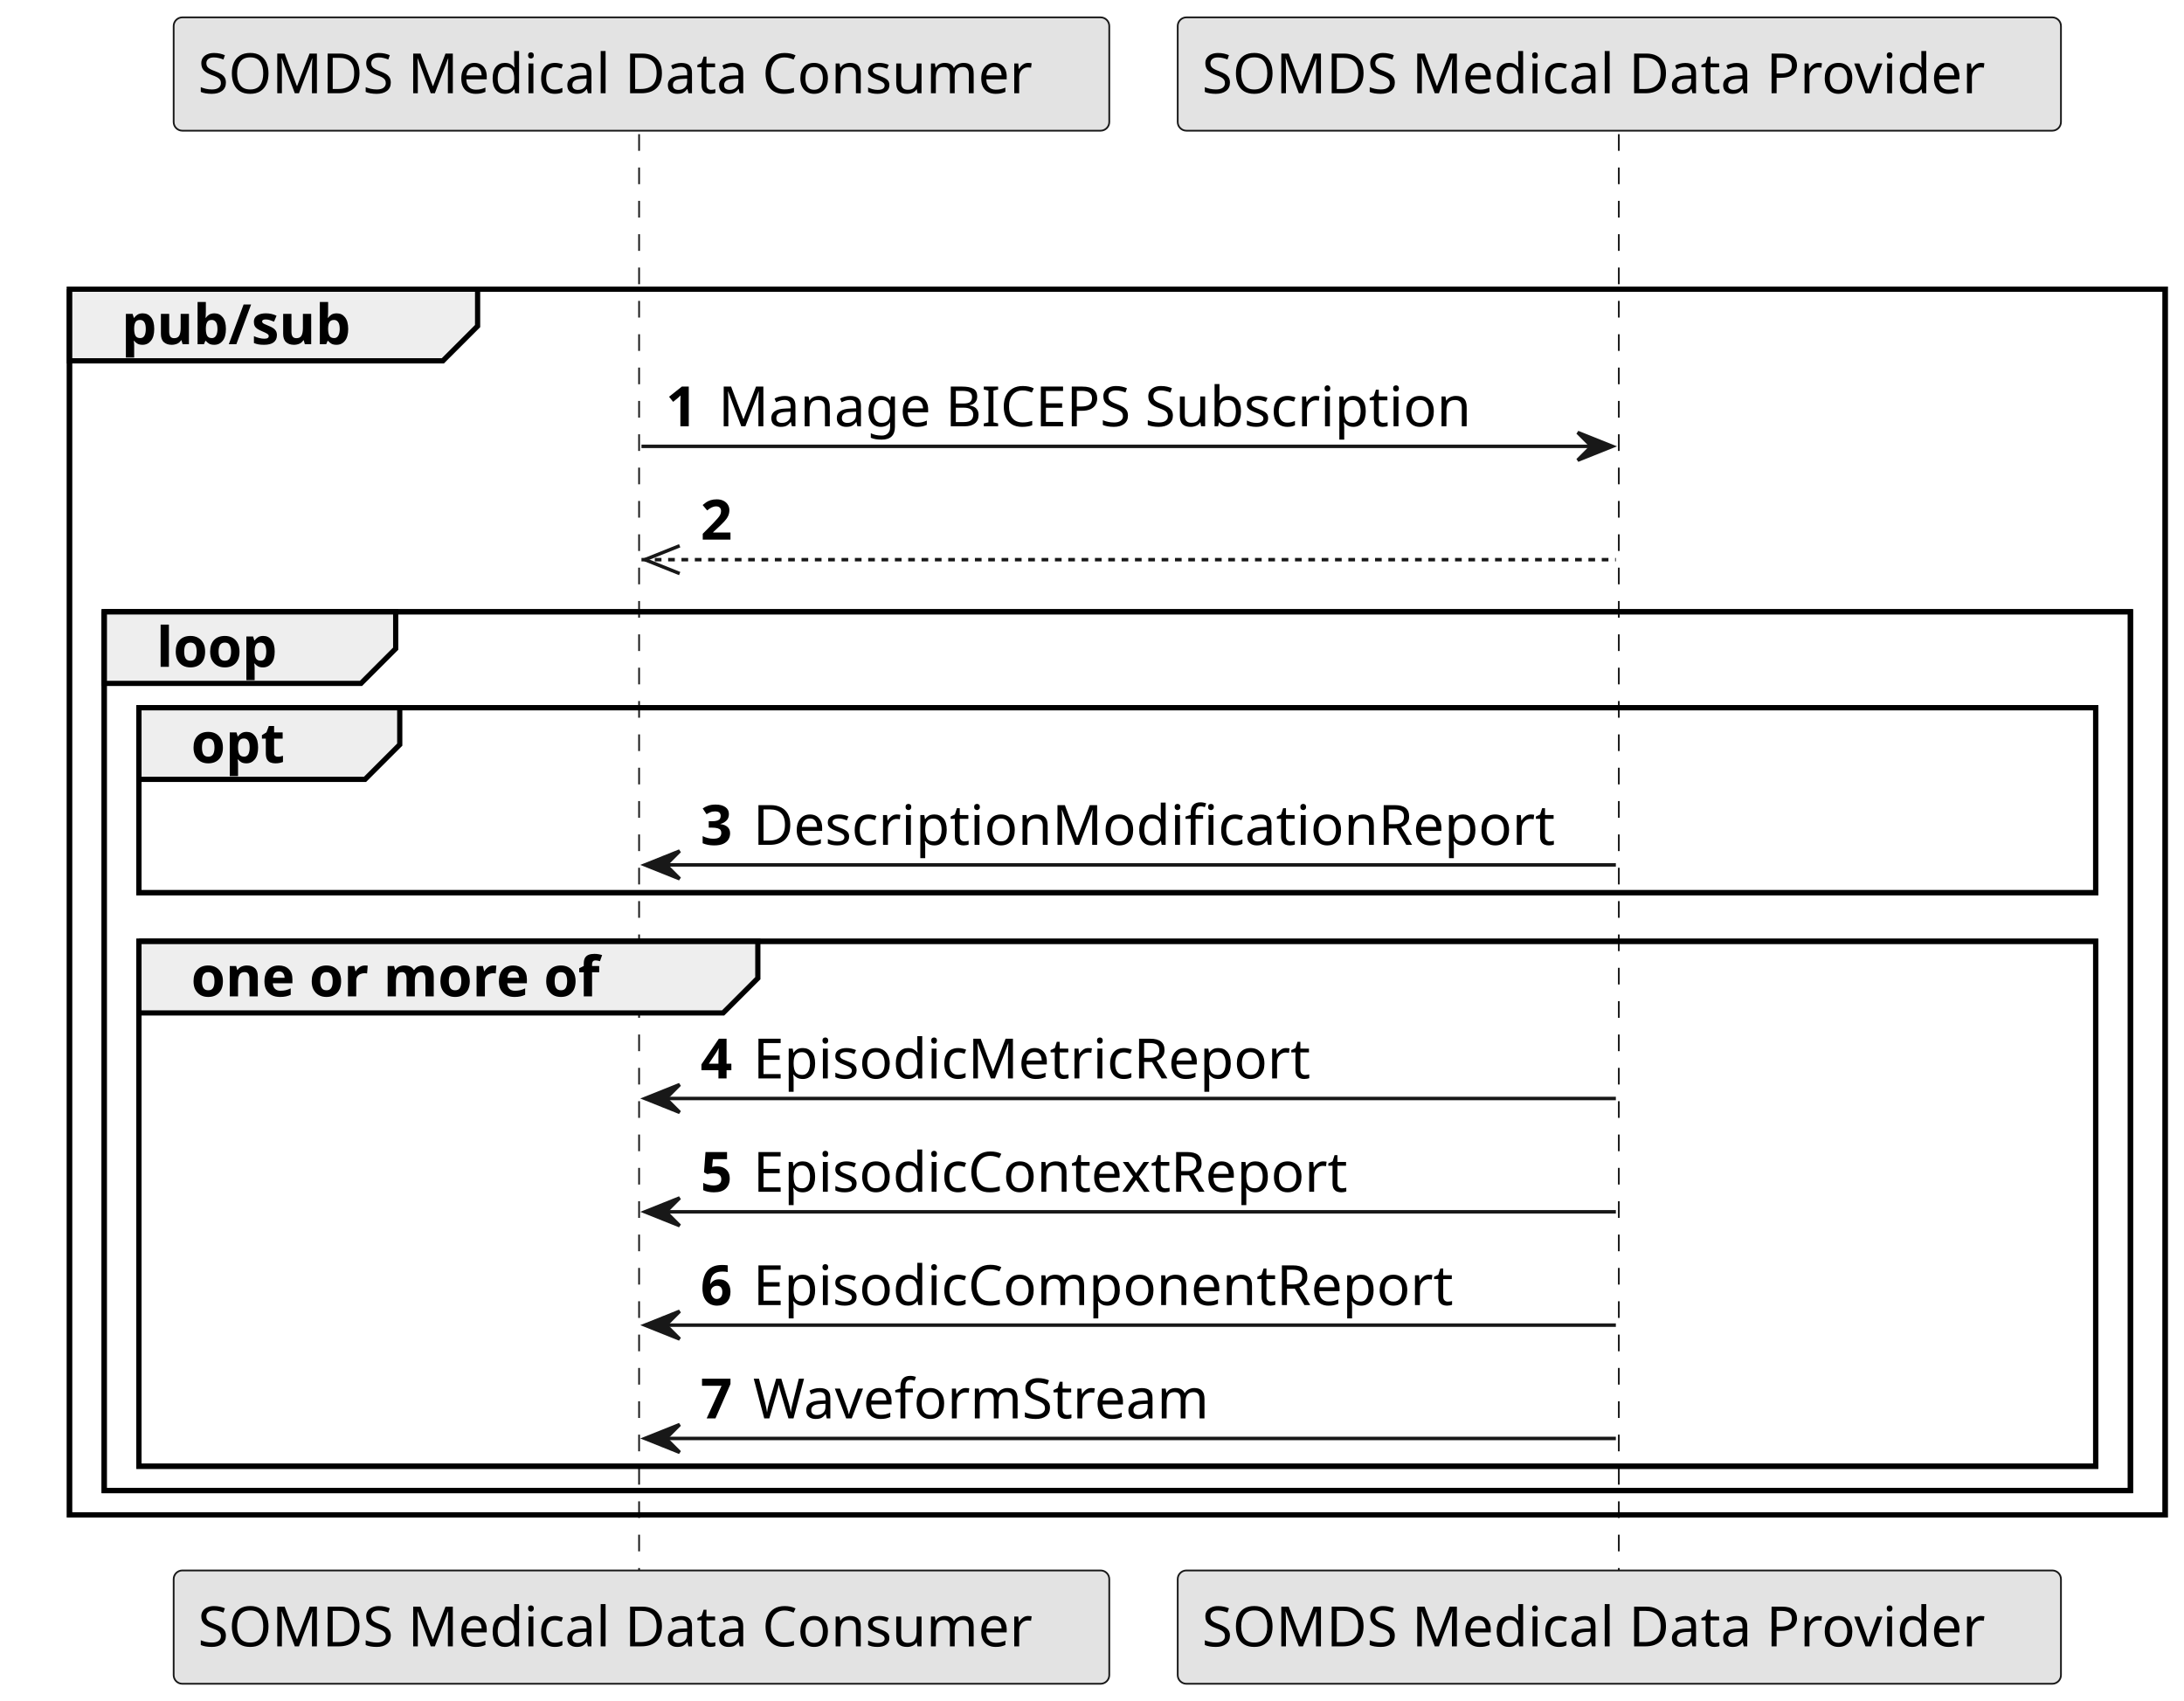
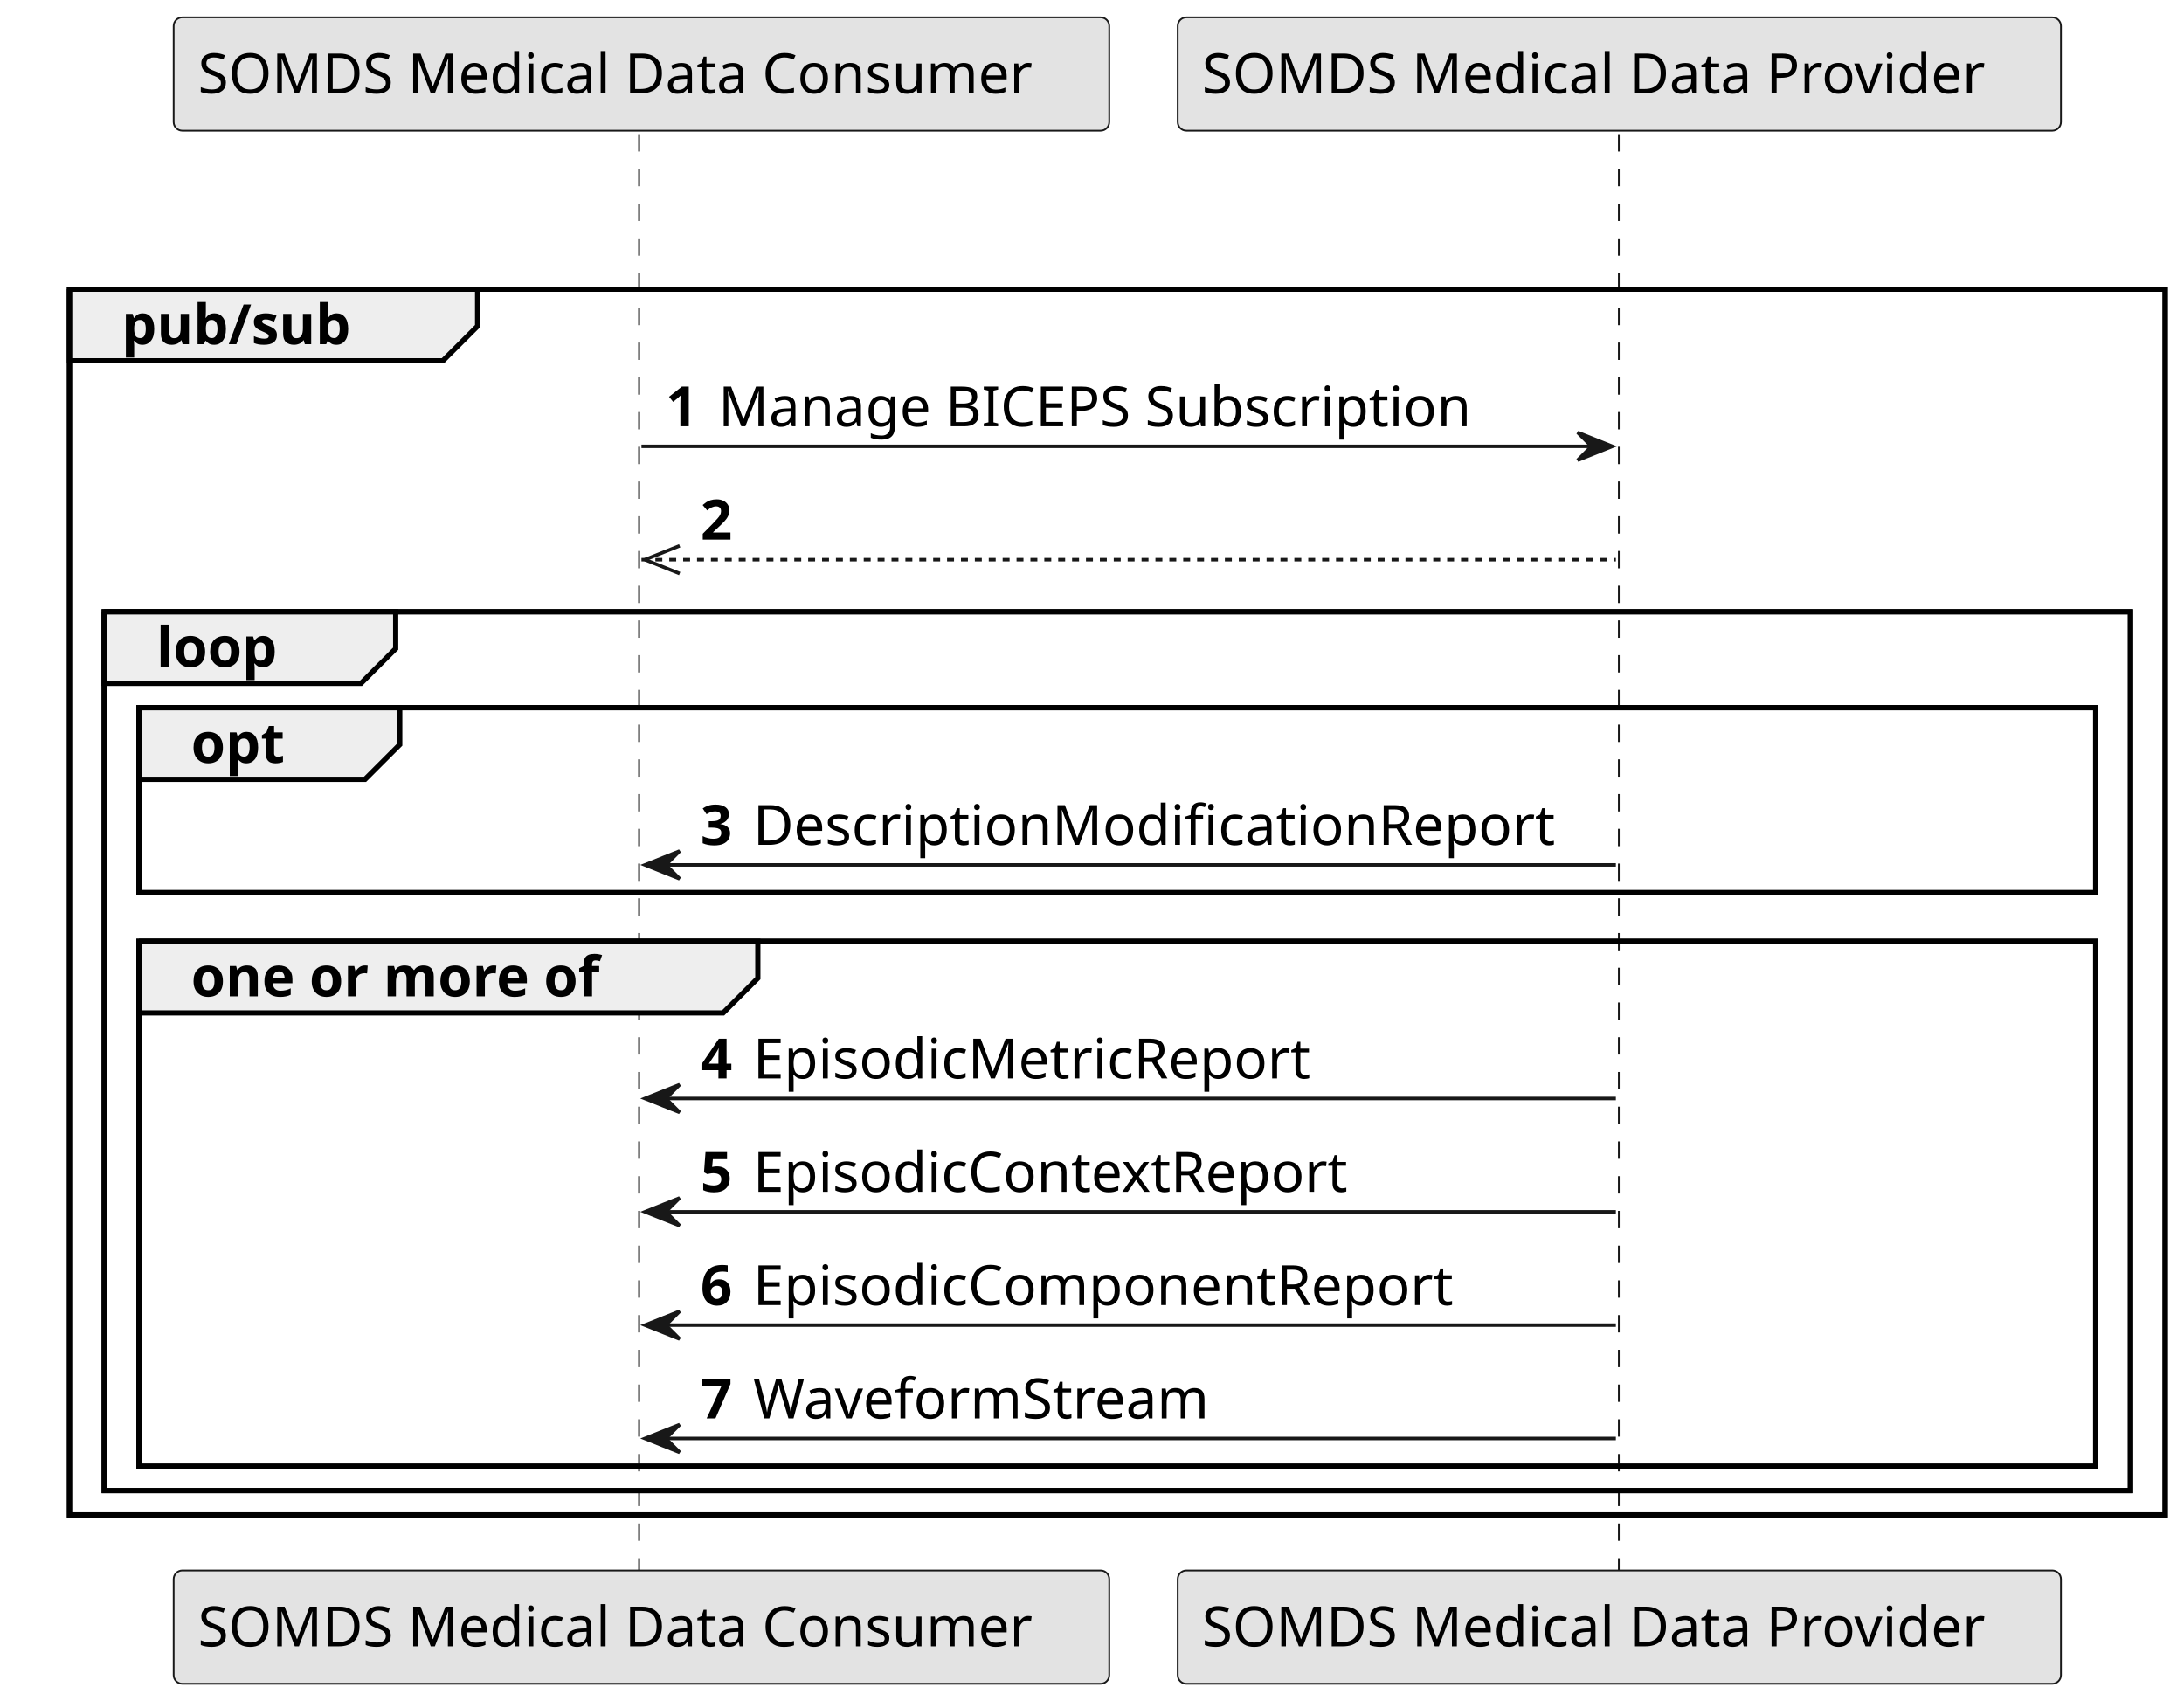
<svg xmlns="http://www.w3.org/2000/svg" contentStyleType="text/css" data-diagram-type="SEQUENCE" height="510.417px" preserveAspectRatio="none" style="width:655px;height:510px;background:#FFFFFF;" version="1.1" viewBox="0 0 655 510" width="655.208px" zoomAndPan="magnify">
  <defs />
  <g>
    <rect fill="none" height="367.578" style="stroke:#000000;stroke-width:1.562;" width="628.516" x="20.833" y="86.719" />
    <rect fill="none" height="263.542" style="stroke:#000000;stroke-width:1.562;" width="607.682" x="31.25" y="183.464" />
    <rect fill="none" height="55.469" style="stroke:#000000;stroke-width:1.562;" width="586.849" x="41.667" y="212.24" />
    <rect fill="none" height="157.422" style="stroke:#000000;stroke-width:1.562;" width="586.849" x="41.667" y="282.292" />
-     <g>
-       <rect fill="#000000" fill-opacity="0" height="431.771" width="8.333" x="188.216" y="40.234" />
-       <line style="stroke:#181818;stroke-width:0.521;stroke-dasharray:5.0,5.0;" x1="191.667" x2="191.667" y1="40.234" y2="472.005" />
+     <g class="participant-lifeline" data-entity-uid="part1" data-qualified-name="sdc_sc" id="part1-lifeline">
+       <g>
+         <rect fill="#000000" fill-opacity="0" height="431.771" width="8.333" x="188.216" y="40.234" />
+         <line style="stroke:#181818;stroke-width:0.521;stroke-dasharray:5.208,5.208;" x1="191.667" x2="191.667" y1="40.234" y2="472.005" />
+       </g>
    </g>
-     <g>
-       <rect fill="#000000" fill-opacity="0" height="431.771" width="8.333" x="481.486" y="40.234" />
-       <line style="stroke:#181818;stroke-width:0.521;stroke-dasharray:5.0,5.0;" x1="485.498" x2="485.498" y1="40.234" y2="472.005" />
+     <g class="participant-lifeline" data-entity-uid="part2" data-qualified-name="sdc_sp" id="part2-lifeline">
+       <g>
+         <rect fill="#000000" fill-opacity="0" height="431.771" width="8.333" x="481.486" y="40.234" />
+         <line style="stroke:#181818;stroke-width:0.521;stroke-dasharray:5.208,5.208;" x1="485.498" x2="485.498" y1="40.234" y2="472.005" />
+       </g>
    </g>
-     <g class="participant participant-head" data-participant="sdc_sc">
+     <g class="participant participant-head" data-entity-uid="part1" data-qualified-name="sdc_sc" id="part1-head">
      <rect fill="#E3E3E3" height="33.984" rx="2.604" ry="2.604" style="stroke:#181818;stroke-width:0.521;" width="280.599" x="52.083" y="5.208" />
      <text fill="#000000" font-family="sans-serif" font-size="16.667" lengthAdjust="spacing" textLength="266.016" x="59.375" y="27.97">SOMDS Medical Data Consumer</text>
    </g>
-     <g class="participant participant-tail" data-participant="sdc_sc">
+     <g class="participant participant-tail" data-entity-uid="part1" data-qualified-name="sdc_sc" id="part1-tail">
      <rect fill="#E3E3E3" height="33.984" rx="2.604" ry="2.604" style="stroke:#181818;stroke-width:0.521;" width="280.599" x="52.083" y="470.964" />
      <text fill="#000000" font-family="sans-serif" font-size="16.667" lengthAdjust="spacing" textLength="266.016" x="59.375" y="493.726">SOMDS Medical Data Consumer</text>
    </g>
-     <g class="participant participant-head" data-participant="sdc_sp">
+     <g class="participant participant-head" data-entity-uid="part2" data-qualified-name="sdc_sp" id="part2-head">
      <rect fill="#E3E3E3" height="33.984" rx="2.604" ry="2.604" style="stroke:#181818;stroke-width:0.521;" width="264.893" x="353.206" y="5.208" />
      <text fill="#000000" font-family="sans-serif" font-size="16.667" lengthAdjust="spacing" textLength="250.309" x="360.498" y="27.97">SOMDS Medical Data Provider</text>
    </g>
-     <g class="participant participant-tail" data-participant="sdc_sp">
+     <g class="participant participant-tail" data-entity-uid="part2" data-qualified-name="sdc_sp" id="part2-tail">
      <rect fill="#E3E3E3" height="33.984" rx="2.604" ry="2.604" style="stroke:#181818;stroke-width:0.521;" width="264.893" x="353.206" y="470.964" />
      <text fill="#000000" font-family="sans-serif" font-size="16.667" lengthAdjust="spacing" textLength="250.309" x="360.498" y="493.726">SOMDS Medical Data Provider</text>
    </g>
    <path d="M20.833,86.719 L143.237,86.719 L143.237,97.787 L132.821,108.203 L20.833,108.203 L20.833,86.719" fill="#EEEEEE" style="stroke:#000000;stroke-width:1.562;" />
    <rect fill="none" height="367.578" style="stroke:#000000;stroke-width:1.562;" width="628.516" x="20.833" y="86.719" />
    <text fill="#000000" font-family="sans-serif" font-size="16.667" font-weight="bold" lengthAdjust="spacing" textLength="75.529" x="36.458" y="103.231">pub/sub</text>
-     <g class="message" data-participant-1="sdc_sc" data-participant-2="sdc_sp">
+     <g class="message" data-entity-1="part1" data-entity-2="part2" id="msg1">
      <polygon fill="#181818" points="473.153,129.688,483.569,133.854,473.153,138.021,477.319,133.854" style="stroke:#181818;stroke-width:1.042;" />
      <line style="stroke:#181818;stroke-width:1.042;" x1="192.383" x2="479.403" y1="133.854" y2="133.854" />
      <text fill="#000000" font-family="sans-serif" font-size="16.667" font-weight="bold" lengthAdjust="spacing" textLength="11.597" x="199.674" y="127.84">1</text>
      <text fill="#000000" font-family="sans-serif" font-size="16.667" lengthAdjust="spacing" textLength="239.502" x="215.438" y="127.84">Manage BICEPS Subscription</text>
    </g>
-     <g class="message" data-participant-1="sdc_sp" data-participant-2="sdc_sc">
+     <g class="message" data-entity-1="part2" data-entity-2="part1" id="msg2">
      <line style="stroke:#181818;stroke-width:1.042;" x1="193.424" x2="203.841" y1="167.839" y2="163.672" />
      <line style="stroke:#181818;stroke-width:1.042;" x1="193.424" x2="203.841" y1="167.839" y2="172.005" />
-       <line style="stroke:#181818;stroke-width:1.042;stroke-dasharray:2.0,2.0;" x1="192.383" x2="484.611" y1="167.839" y2="167.839" />
+       <line style="stroke:#181818;stroke-width:1.042;stroke-dasharray:2.083,2.083;" x1="192.383" x2="484.611" y1="167.839" y2="167.839" />
      <text fill="#000000" font-family="sans-serif" font-size="16.667" font-weight="bold" lengthAdjust="spacing" textLength="11.597" x="210.091" y="161.825">2</text>
      <text fill="#000000" font-family="sans-serif" font-size="16.667" lengthAdjust="spacing" textLength="5.298" x="225.855" y="161.825"> </text>
    </g>
    <path d="M31.25,183.464 L118.669,183.464 L118.669,194.531 L108.252,204.948 L31.25,204.948 L31.25,183.464" fill="#EEEEEE" style="stroke:#000000;stroke-width:1.562;" />
    <rect fill="none" height="263.542" style="stroke:#000000;stroke-width:1.562;" width="607.682" x="31.25" y="183.464" />
    <text fill="#000000" font-family="sans-serif" font-size="16.667" font-weight="bold" lengthAdjust="spacing" textLength="40.544" x="46.875" y="199.976">loop</text>
    <path d="M41.667,212.24 L119.889,212.24 L119.889,223.307 L109.473,233.724 L41.667,233.724 L41.667,212.24" fill="#EEEEEE" style="stroke:#000000;stroke-width:1.562;" />
    <rect fill="none" height="55.469" style="stroke:#000000;stroke-width:1.562;" width="586.849" x="41.667" y="212.24" />
    <text fill="#000000" font-family="sans-serif" font-size="16.667" font-weight="bold" lengthAdjust="spacing" textLength="31.348" x="57.292" y="228.752">opt</text>
-     <g class="message" data-participant-1="sdc_sp" data-participant-2="sdc_sc">
+     <g class="message" data-entity-1="part2" data-entity-2="part1" id="msg3">
      <polygon fill="#181818" points="203.841,255.208,193.424,259.375,203.841,263.542,199.674,259.375" style="stroke:#181818;stroke-width:1.042;" />
      <line style="stroke:#181818;stroke-width:1.042;" x1="197.591" x2="484.611" y1="259.375" y2="259.375" />
      <text fill="#000000" font-family="sans-serif" font-size="16.667" font-weight="bold" lengthAdjust="spacing" textLength="11.597" x="210.091" y="253.361">3</text>
      <text fill="#000000" font-family="sans-serif" font-size="16.667" lengthAdjust="spacing" textLength="252.506" x="225.855" y="253.361">DescriptionModificationReport</text>
    </g>
    <path d="M41.667,282.292 L227.279,282.292 L227.279,293.359 L216.862,303.776 L41.667,303.776 L41.667,282.292" fill="#EEEEEE" style="stroke:#000000;stroke-width:1.562;" />
    <rect fill="none" height="157.422" style="stroke:#000000;stroke-width:1.562;" width="586.849" x="41.667" y="282.292" />
    <text fill="#000000" font-family="sans-serif" font-size="16.667" font-weight="bold" lengthAdjust="spacing" textLength="138.737" x="57.292" y="298.804">one or more of</text>
-     <g class="message" data-participant-1="sdc_sp" data-participant-2="sdc_sc">
+     <g class="message" data-entity-1="part2" data-entity-2="part1" id="msg4">
      <polygon fill="#181818" points="203.841,325.26,193.424,329.427,203.841,333.594,199.674,329.427" style="stroke:#181818;stroke-width:1.042;" />
      <line style="stroke:#181818;stroke-width:1.042;" x1="197.591" x2="484.611" y1="329.427" y2="329.427" />
      <text fill="#000000" font-family="sans-serif" font-size="16.667" font-weight="bold" lengthAdjust="spacing" textLength="11.597" x="210.091" y="323.413">4</text>
      <text fill="#000000" font-family="sans-serif" font-size="16.667" lengthAdjust="spacing" textLength="176.807" x="225.855" y="323.413">EpisodicMetricReport</text>
    </g>
-     <g class="message" data-participant-1="sdc_sp" data-participant-2="sdc_sc">
+     <g class="message" data-entity-1="part2" data-entity-2="part1" id="msg5">
      <polygon fill="#181818" points="203.841,359.245,193.424,363.411,203.841,367.578,199.674,363.411" style="stroke:#181818;stroke-width:1.042;" />
      <line style="stroke:#181818;stroke-width:1.042;" x1="197.591" x2="484.611" y1="363.411" y2="363.411" />
      <text fill="#000000" font-family="sans-serif" font-size="16.667" font-weight="bold" lengthAdjust="spacing" textLength="11.597" x="210.091" y="357.397">5</text>
      <text fill="#000000" font-family="sans-serif" font-size="16.667" lengthAdjust="spacing" textLength="190.576" x="225.855" y="357.397">EpisodicContextReport</text>
    </g>
-     <g class="message" data-participant-1="sdc_sp" data-participant-2="sdc_sc">
+     <g class="message" data-entity-1="part2" data-entity-2="part1" id="msg6">
      <polygon fill="#181818" points="203.841,393.229,193.424,397.396,203.841,401.562,199.674,397.396" style="stroke:#181818;stroke-width:1.042;" />
      <line style="stroke:#181818;stroke-width:1.042;" x1="197.591" x2="484.611" y1="397.396" y2="397.396" />
      <text fill="#000000" font-family="sans-serif" font-size="16.667" font-weight="bold" lengthAdjust="spacing" textLength="11.597" x="210.091" y="391.382">6</text>
      <text fill="#000000" font-family="sans-serif" font-size="16.667" lengthAdjust="spacing" textLength="221.753" x="225.855" y="391.382">EpisodicComponentReport</text>
    </g>
-     <g class="message" data-participant-1="sdc_sp" data-participant-2="sdc_sc">
+     <g class="message" data-entity-1="part2" data-entity-2="part1" id="msg7">
      <polygon fill="#181818" points="203.841,427.214,193.424,431.38,203.841,435.547,199.674,431.38" style="stroke:#181818;stroke-width:1.042;" />
      <line style="stroke:#181818;stroke-width:1.042;" x1="197.591" x2="484.611" y1="431.38" y2="431.38" />
      <text fill="#000000" font-family="sans-serif" font-size="16.667" font-weight="bold" lengthAdjust="spacing" textLength="11.597" x="210.091" y="425.366">7</text>
      <text fill="#000000" font-family="sans-serif" font-size="16.667" lengthAdjust="spacing" textLength="146.631" x="225.855" y="425.366">WaveformStream</text>
    </g>
  </g>
</svg>
